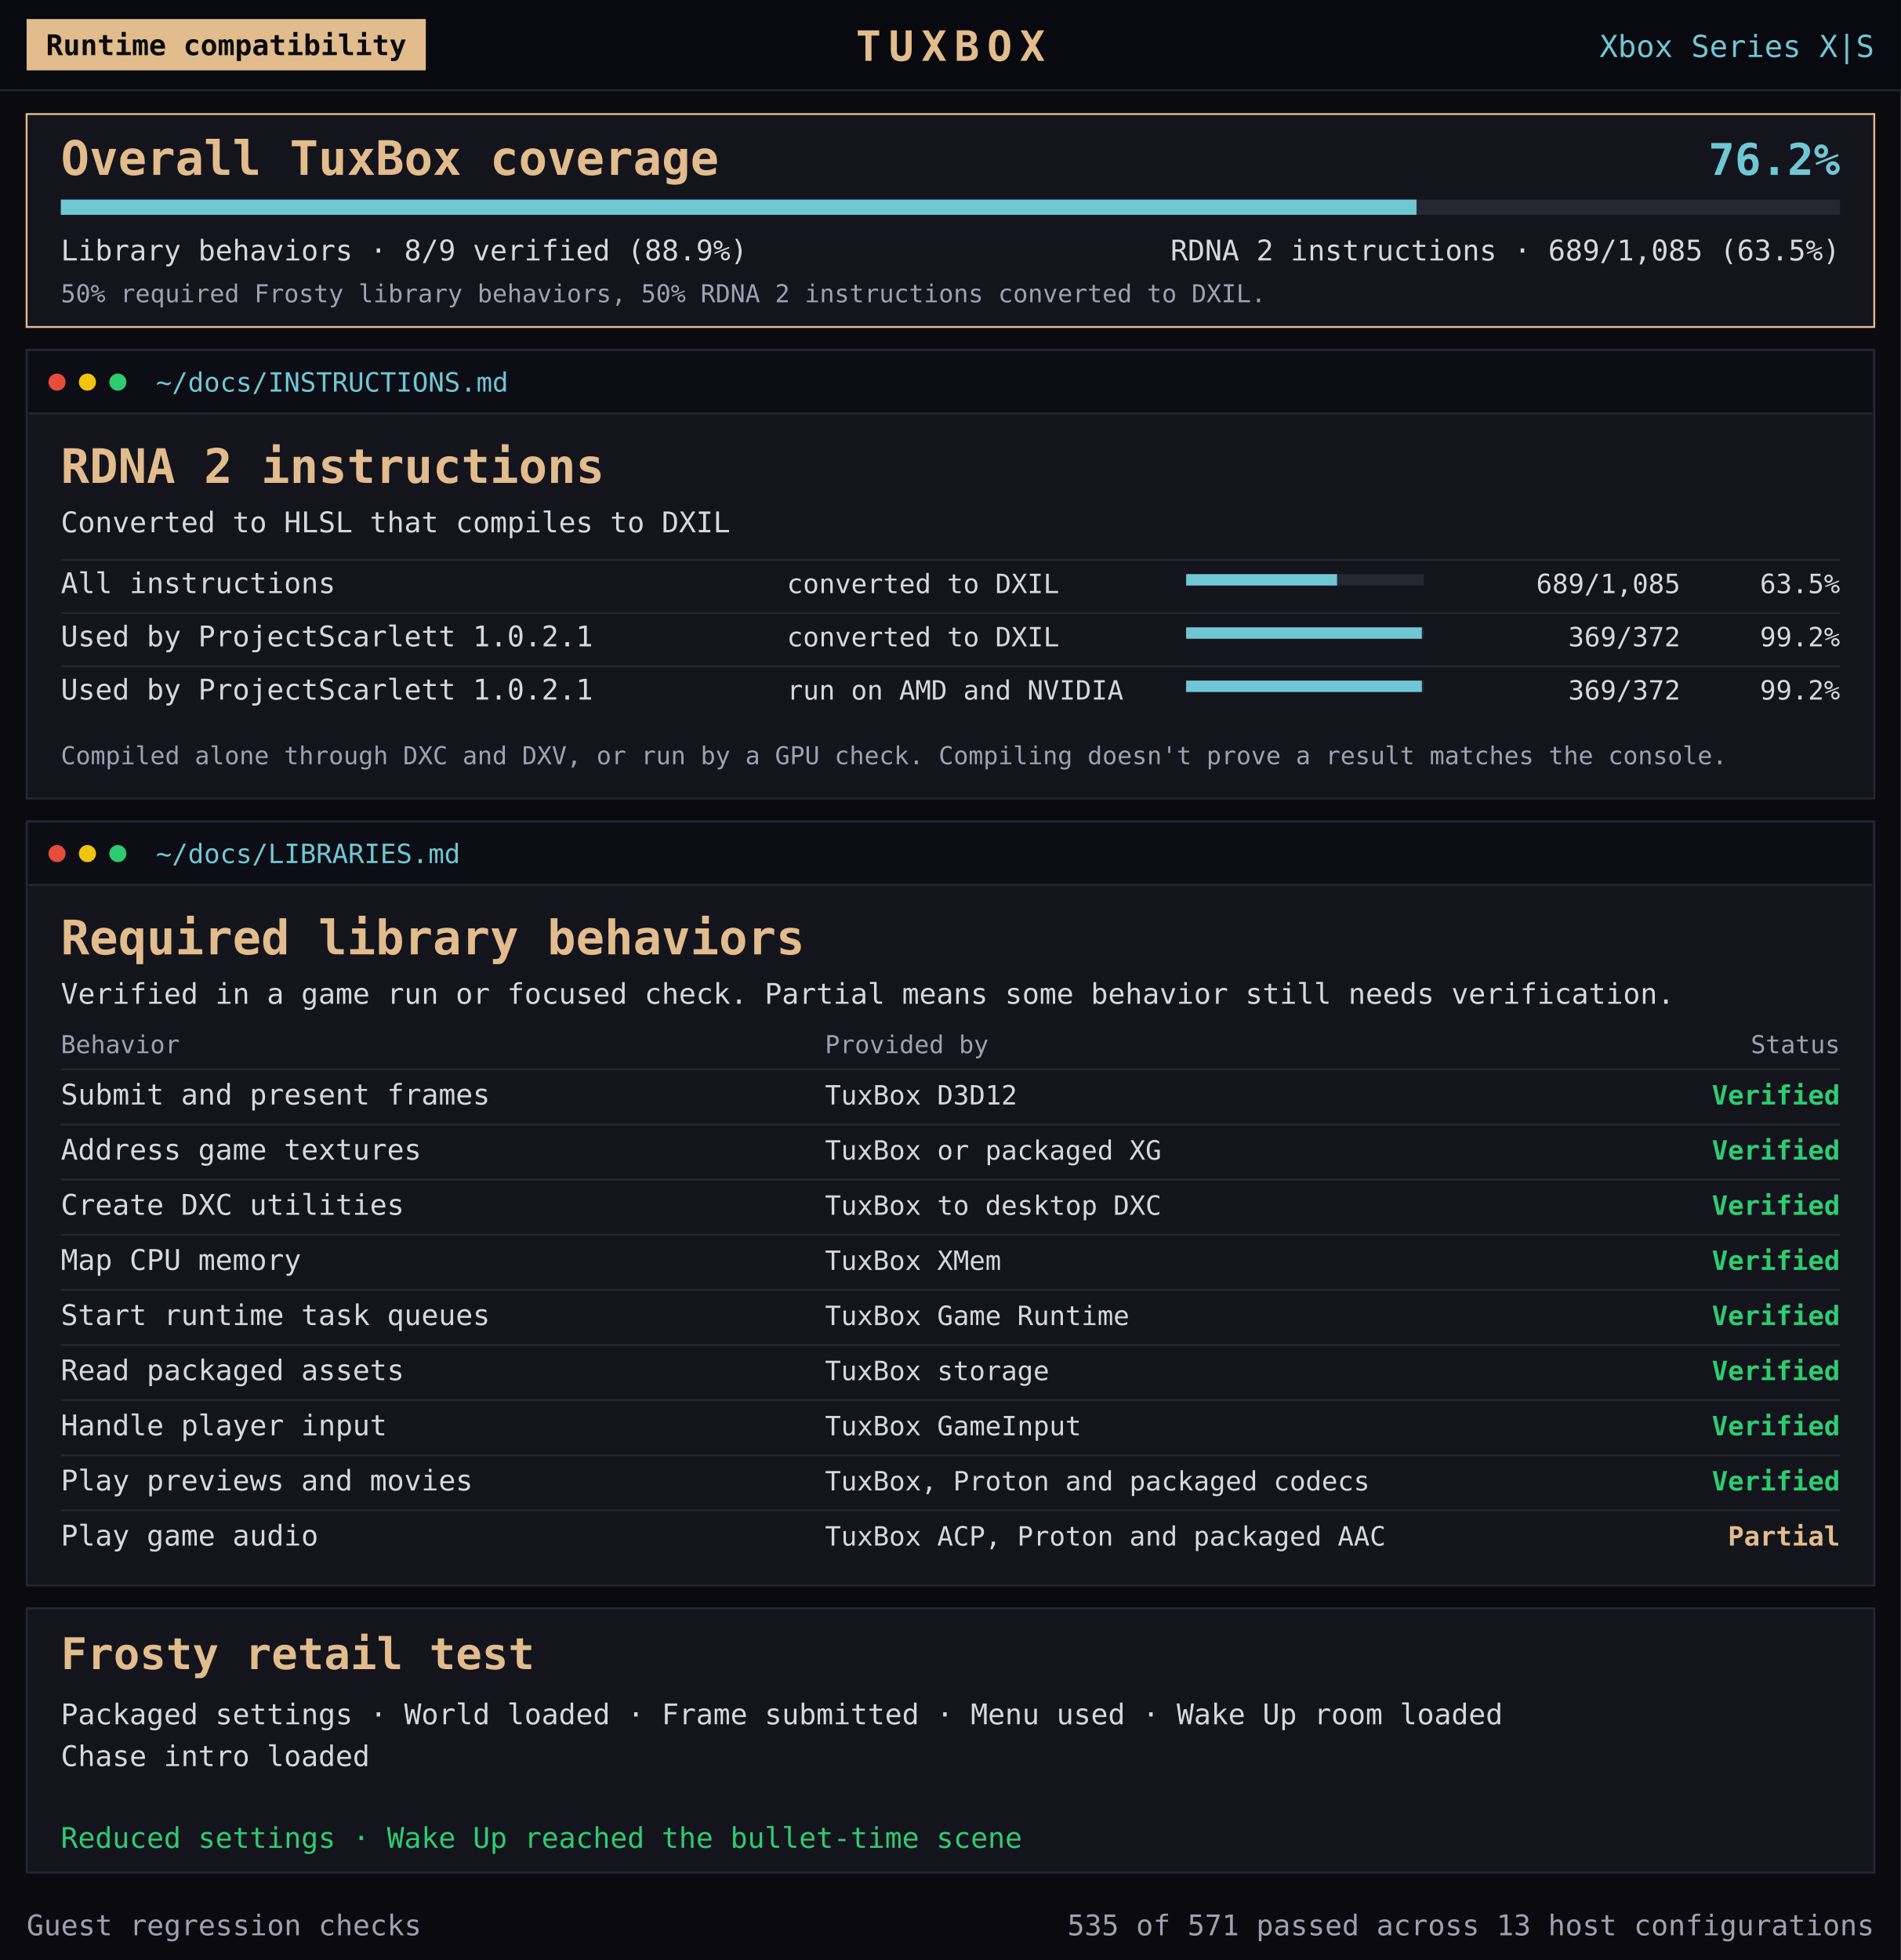
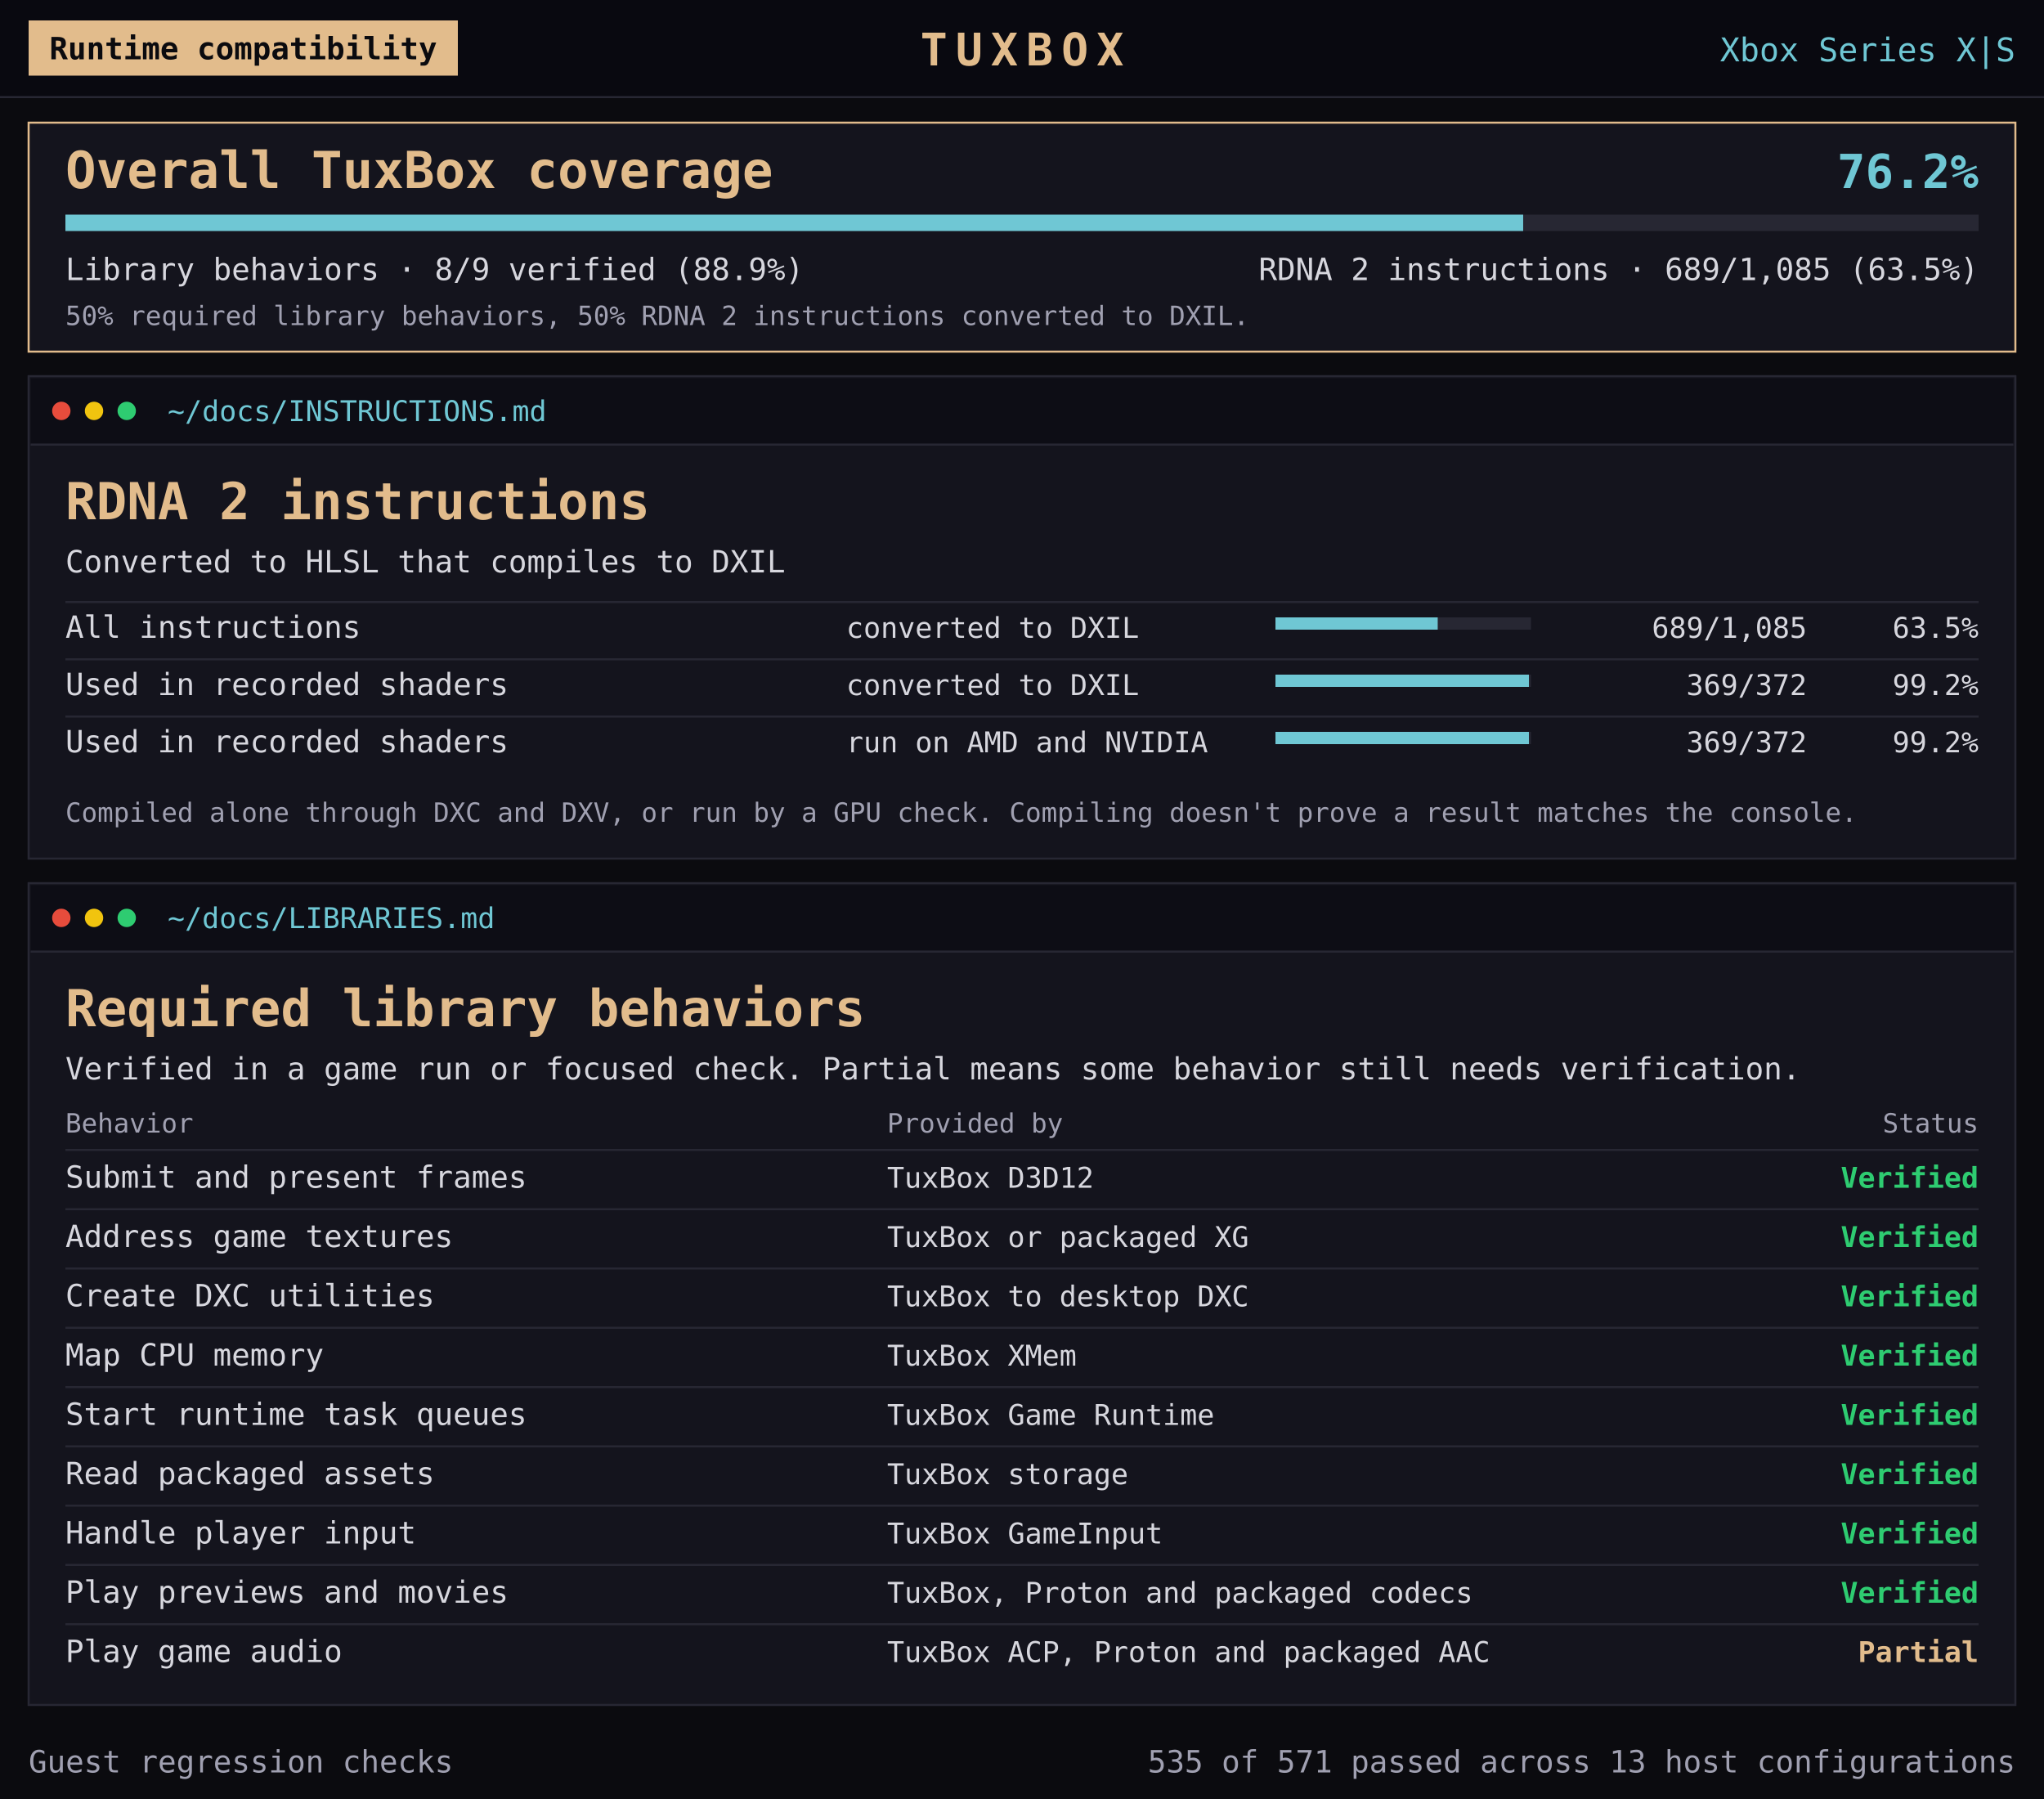
- <svg xmlns="http://www.w3.org/2000/svg" role="img" font-family="'Terminess Nerd Font Mono', 'DejaVu Sans Mono', Consolas, monospace" aria-labelledby="map-title map-description" viewBox="0 0 1000 1031" width="1000" height="1031">
-   <rect x="0" y="0" width="1000" height="1031" fill="#0b0b0f" />
+ <svg xmlns="http://www.w3.org/2000/svg" role="img" font-family="'Terminess Nerd Font Mono', 'DejaVu Sans Mono', Consolas, monospace" aria-labelledby="map-title map-description" viewBox="0 0 1000 880" width="1000" height="880">
+   <rect x="0" y="0" width="1000" height="880" fill="#0b0b0f" />
  <rect x="0" y="0" width="1000" height="48" fill="#090910" />
  <rect x="0" y="47" width="1000" height="1" fill="#272733" />
  <rect x="14" y="10" width="210" height="27" fill="#e2bc8c" />
  <text x="119" y="29" fill="#0b0b0f" font-size="15" text-anchor="middle" font-weight="bold">Runtime compatibility</text>
  <text x="500" y="32" fill="#e2bc8c" font-size="22" text-anchor="middle" font-weight="bold" letter-spacing="4">TUXBOX</text>
  <text x="986" y="30" fill="#6fc7d4" font-size="16" text-anchor="end" font-weight="normal">Xbox Series X|S</text>
  <g transform="translate(14 60)">
    <rect x="0" y="0" width="972" height="112" fill="#14141d" stroke="#e2bc8c" />
    <text x="18" y="32" fill="#e2bc8c" font-size="25" text-anchor="start" font-weight="bold">Overall TuxBox coverage</text>
    <text x="954" y="32" fill="#6fc7d4" font-size="23" text-anchor="end" font-weight="bold">76.2%</text>
    <rect x="18" y="45" width="936" height="8" fill="#272733" />
    <rect x="18" y="45" width="713.191" height="8" fill="#6fc7d4" />
    <text x="18" y="77" fill="#d7d7de" font-size="15" text-anchor="start" font-weight="normal">Library behaviors · 8/9 verified (88.9%)</text>
    <text x="954" y="77" fill="#d7d7de" font-size="15" text-anchor="end" font-weight="normal">RDNA 2 instructions · 689/1,085 (63.5%)</text>
-     <text x="18" y="99" fill="#a0a0b1" font-size="13" text-anchor="start" font-weight="normal">50% required Frosty library behaviors, 50% RDNA 2 instructions converted to DXIL.</text>
+     <text x="18" y="99" fill="#a0a0b1" font-size="13" text-anchor="start" font-weight="normal">50% required library behaviors, 50% RDNA 2 instructions converted to DXIL.</text>
  </g>
  <g transform="translate(14 184)">
    <rect x="0" y="0" width="972" height="236" fill="#14141d" stroke="#272733" stroke-width="1" />
    <rect x="1" y="1" width="970" height="32" fill="#0d0d15" />
    <rect x="1" y="33" width="970" height="1" fill="#272733" />
    <circle cx="16" cy="17" r="4.5" fill="#e74c3c" />
    <circle cx="32" cy="17" r="4.5" fill="#f1c40f" />
    <circle cx="48" cy="17" r="4.5" fill="#2ecc71" />
    <text x="68" y="22" fill="#6fc7d4" font-size="14" text-anchor="start" font-weight="normal">~/docs/INSTRUCTIONS.md</text>
    <text x="18" y="70" fill="#e2bc8c" font-size="25" text-anchor="start" font-weight="bold">RDNA 2 instructions</text>
    <text x="18" y="96" fill="#d7d7de" font-size="15" text-anchor="start" font-weight="normal">Converted to HLSL that compiles to DXIL</text>
    <rect x="18" y="110" width="936" height="1" fill="#272733" />
    <text x="18" y="128" fill="#d7d7de" font-size="15" text-anchor="start" font-weight="normal">All instructions</text>
    <text x="400" y="128" fill="#d7d7de" font-size="14" text-anchor="start" font-weight="normal">converted to DXIL</text>
    <rect x="610" y="118" width="125" height="6" fill="#272733" />
    <rect x="610" y="118" width="79.378" height="6" fill="#6fc7d4" />
    <text x="870" y="128" fill="#d7d7de" font-size="14" text-anchor="end" font-weight="normal">689/1,085</text>
    <text x="954" y="128" fill="#d7d7de" font-size="14" text-anchor="end" font-weight="normal">63.5%</text>
    <rect x="18" y="138" width="936" height="1" fill="#272733" />
-     <text x="18" y="156" fill="#d7d7de" font-size="15" text-anchor="start" font-weight="normal">Used by ProjectScarlett 1.0.2.1</text>
+     <text x="18" y="156" fill="#d7d7de" font-size="15" text-anchor="start" font-weight="normal">Used in recorded shaders</text>
    <text x="400" y="156" fill="#d7d7de" font-size="14" text-anchor="start" font-weight="normal">converted to DXIL</text>
    <rect x="610" y="146" width="125" height="6" fill="#272733" />
    <rect x="610" y="146" width="123.992" height="6" fill="#6fc7d4" />
    <text x="870" y="156" fill="#d7d7de" font-size="14" text-anchor="end" font-weight="normal">369/372</text>
    <text x="954" y="156" fill="#d7d7de" font-size="14" text-anchor="end" font-weight="normal">99.2%</text>
    <rect x="18" y="166" width="936" height="1" fill="#272733" />
-     <text x="18" y="184" fill="#d7d7de" font-size="15" text-anchor="start" font-weight="normal">Used by ProjectScarlett 1.0.2.1</text>
+     <text x="18" y="184" fill="#d7d7de" font-size="15" text-anchor="start" font-weight="normal">Used in recorded shaders</text>
    <text x="400" y="184" fill="#d7d7de" font-size="14" text-anchor="start" font-weight="normal">run on AMD and NVIDIA</text>
    <rect x="610" y="174" width="125" height="6" fill="#272733" />
    <rect x="610" y="174" width="123.992" height="6" fill="#6fc7d4" />
    <text x="870" y="184" fill="#d7d7de" font-size="14" text-anchor="end" font-weight="normal">369/372</text>
    <text x="954" y="184" fill="#d7d7de" font-size="14" text-anchor="end" font-weight="normal">99.2%</text>
    <text x="18" y="218" fill="#a0a0b1" font-size="13" text-anchor="start" font-weight="normal">Compiled alone through DXC and DXV, or run by a GPU check. Compiling doesn't prove a result matches the console.</text>
  </g>
  <g transform="translate(14 432)">
    <rect x="0" y="0" width="972" height="402" fill="#14141d" stroke="#272733" stroke-width="1" />
    <rect x="1" y="1" width="970" height="32" fill="#0d0d15" />
    <rect x="1" y="33" width="970" height="1" fill="#272733" />
    <circle cx="16" cy="17" r="4.5" fill="#e74c3c" />
    <circle cx="32" cy="17" r="4.5" fill="#f1c40f" />
    <circle cx="48" cy="17" r="4.5" fill="#2ecc71" />
    <text x="68" y="22" fill="#6fc7d4" font-size="14" text-anchor="start" font-weight="normal">~/docs/LIBRARIES.md</text>
    <text x="18" y="70" fill="#e2bc8c" font-size="25" text-anchor="start" font-weight="bold">Required library behaviors</text>
    <text x="18" y="96" fill="#d7d7de" font-size="15" text-anchor="start" font-weight="normal">Verified in a game run or focused check. Partial means some behavior still needs verification.</text>
    <text x="18" y="122" fill="#a0a0b1" font-size="13" text-anchor="start" font-weight="normal">Behavior</text>
    <text x="420" y="122" fill="#a0a0b1" font-size="13" text-anchor="start" font-weight="normal">Provided by</text>
    <text x="954" y="122" fill="#a0a0b1" font-size="13" text-anchor="end" font-weight="normal">Status</text>
    <g>
      <rect x="18" y="130" width="936" height="1" fill="#272733" />
      <text x="18" y="149" fill="#d7d7de" font-size="15" text-anchor="start" font-weight="normal">Submit and present frames</text>
      <text x="420" y="149" fill="#d7d7de" font-size="14" text-anchor="start" font-weight="normal">TuxBox D3D12</text>
      <text x="954" y="149" fill="#2ecc71" font-size="14" text-anchor="end" font-weight="bold">Verified</text>
    </g>
    <g>
      <rect x="18" y="159" width="936" height="1" fill="#272733" />
      <text x="18" y="178" fill="#d7d7de" font-size="15" text-anchor="start" font-weight="normal">Address game textures</text>
      <text x="420" y="178" fill="#d7d7de" font-size="14" text-anchor="start" font-weight="normal">TuxBox or packaged XG</text>
      <text x="954" y="178" fill="#2ecc71" font-size="14" text-anchor="end" font-weight="bold">Verified</text>
    </g>
    <g>
      <rect x="18" y="188" width="936" height="1" fill="#272733" />
      <text x="18" y="207" fill="#d7d7de" font-size="15" text-anchor="start" font-weight="normal">Create DXC utilities</text>
      <text x="420" y="207" fill="#d7d7de" font-size="14" text-anchor="start" font-weight="normal">TuxBox to desktop DXC</text>
      <text x="954" y="207" fill="#2ecc71" font-size="14" text-anchor="end" font-weight="bold">Verified</text>
    </g>
    <g>
      <rect x="18" y="217" width="936" height="1" fill="#272733" />
      <text x="18" y="236" fill="#d7d7de" font-size="15" text-anchor="start" font-weight="normal">Map CPU memory</text>
      <text x="420" y="236" fill="#d7d7de" font-size="14" text-anchor="start" font-weight="normal">TuxBox XMem</text>
      <text x="954" y="236" fill="#2ecc71" font-size="14" text-anchor="end" font-weight="bold">Verified</text>
    </g>
    <g>
      <rect x="18" y="246" width="936" height="1" fill="#272733" />
      <text x="18" y="265" fill="#d7d7de" font-size="15" text-anchor="start" font-weight="normal">Start runtime task queues</text>
      <text x="420" y="265" fill="#d7d7de" font-size="14" text-anchor="start" font-weight="normal">TuxBox Game Runtime</text>
      <text x="954" y="265" fill="#2ecc71" font-size="14" text-anchor="end" font-weight="bold">Verified</text>
    </g>
    <g>
      <rect x="18" y="275" width="936" height="1" fill="#272733" />
      <text x="18" y="294" fill="#d7d7de" font-size="15" text-anchor="start" font-weight="normal">Read packaged assets</text>
      <text x="420" y="294" fill="#d7d7de" font-size="14" text-anchor="start" font-weight="normal">TuxBox storage</text>
      <text x="954" y="294" fill="#2ecc71" font-size="14" text-anchor="end" font-weight="bold">Verified</text>
    </g>
    <g>
      <rect x="18" y="304" width="936" height="1" fill="#272733" />
      <text x="18" y="323" fill="#d7d7de" font-size="15" text-anchor="start" font-weight="normal">Handle player input</text>
      <text x="420" y="323" fill="#d7d7de" font-size="14" text-anchor="start" font-weight="normal">TuxBox GameInput</text>
      <text x="954" y="323" fill="#2ecc71" font-size="14" text-anchor="end" font-weight="bold">Verified</text>
    </g>
    <g>
      <rect x="18" y="333" width="936" height="1" fill="#272733" />
      <text x="18" y="352" fill="#d7d7de" font-size="15" text-anchor="start" font-weight="normal">Play previews and movies</text>
      <text x="420" y="352" fill="#d7d7de" font-size="14" text-anchor="start" font-weight="normal">TuxBox, Proton and packaged codecs</text>
      <text x="954" y="352" fill="#2ecc71" font-size="14" text-anchor="end" font-weight="bold">Verified</text>
    </g>
    <g>
      <rect x="18" y="362" width="936" height="1" fill="#272733" />
      <text x="18" y="381" fill="#d7d7de" font-size="15" text-anchor="start" font-weight="normal">Play game audio</text>
      <text x="420" y="381" fill="#d7d7de" font-size="14" text-anchor="start" font-weight="normal">TuxBox ACP, Proton and packaged AAC</text>
      <text x="954" y="381" fill="#e2bc8c" font-size="14" text-anchor="end" font-weight="bold">Partial</text>
    </g>
  </g>
  <g transform="translate(14 846)">
-     <rect x="0" y="0" width="972" height="139" fill="#14141d" stroke="#272733" />
-     <text x="18" y="32" fill="#e2bc8c" font-size="23" text-anchor="start" font-weight="bold">Frosty retail test</text>
-     <text x="18" y="61" fill="#d7d7de" font-size="15" text-anchor="start" font-weight="normal">Packaged settings · World loaded · Frame submitted · Menu used · Wake Up room loaded</text>
-     <text x="18" y="83" fill="#d7d7de" font-size="15" text-anchor="start" font-weight="normal">Chase intro loaded</text>
-     <text x="18" y="126" fill="#2ecc71" font-size="15" text-anchor="start" font-weight="normal">Reduced settings · Wake Up reached the bullet-time scene</text>
-   </g>
-   <g transform="translate(14 997)">
    <text x="0" y="21" fill="#a0a0b1" font-size="15" text-anchor="start" font-weight="normal">Guest regression checks</text>
    <text x="972" y="21" fill="#a0a0b1" font-size="15" text-anchor="end" font-weight="normal">535 of 571 passed across 13 host configurations</text>
  </g>
</svg>
